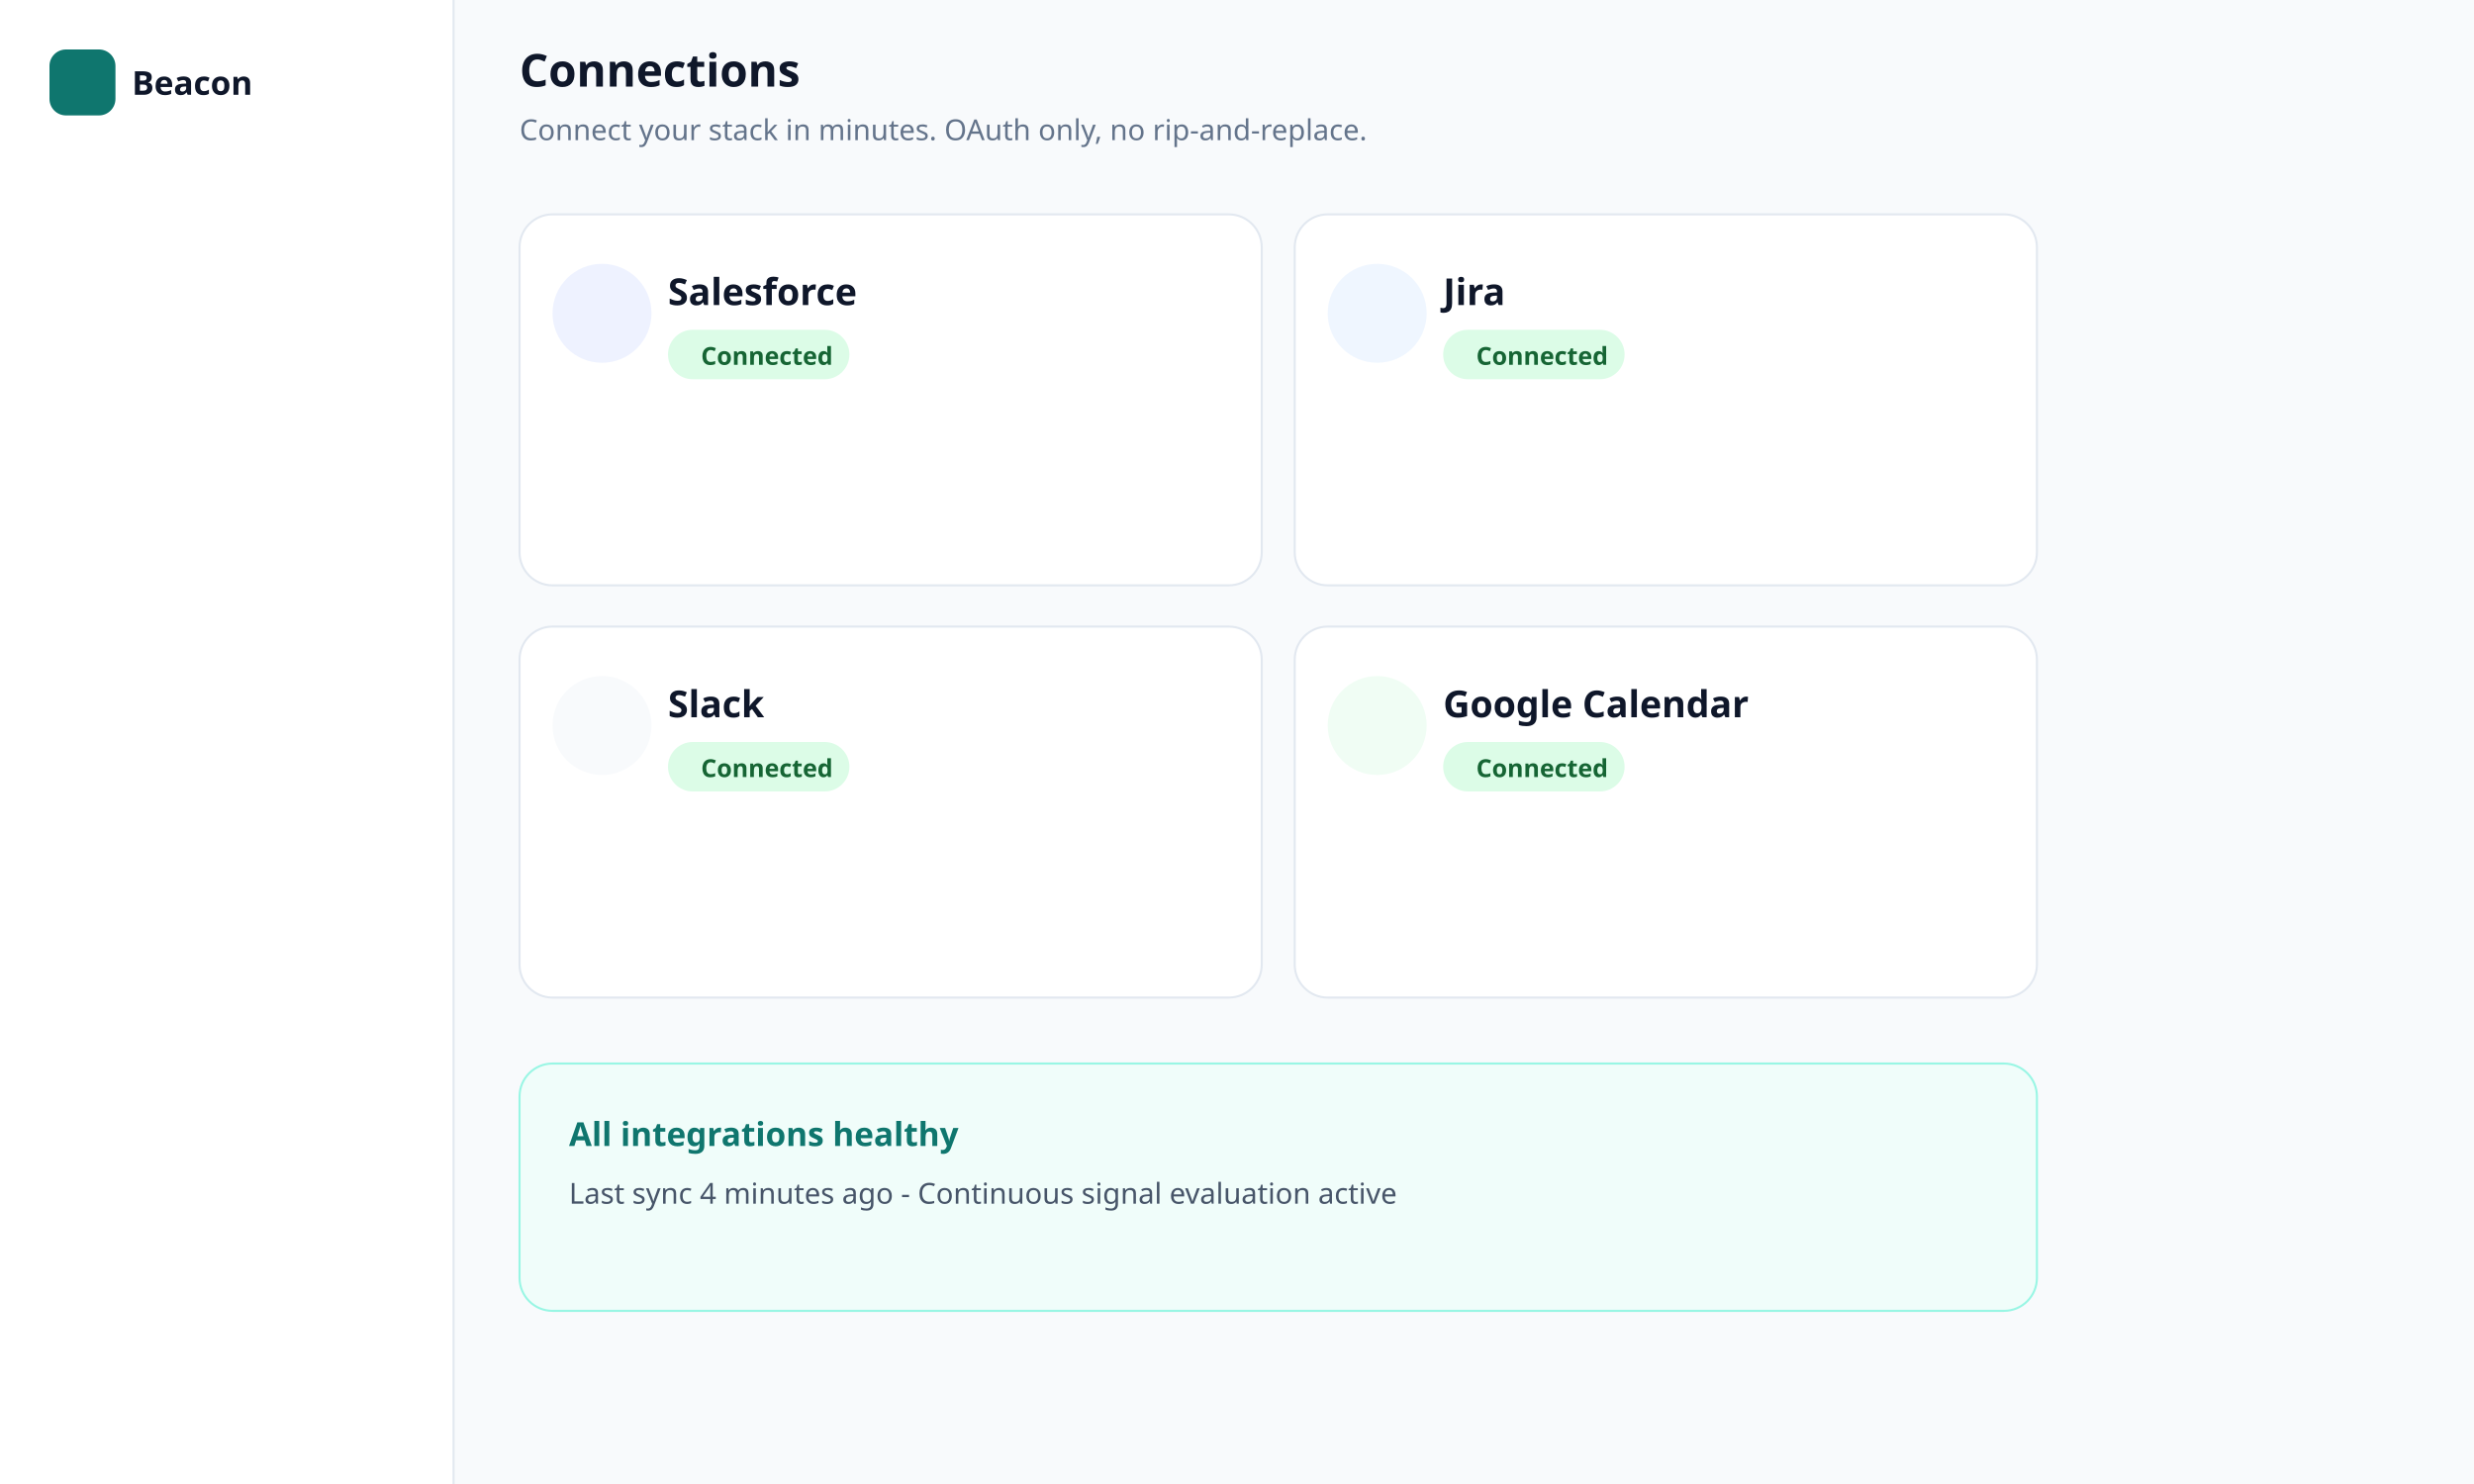
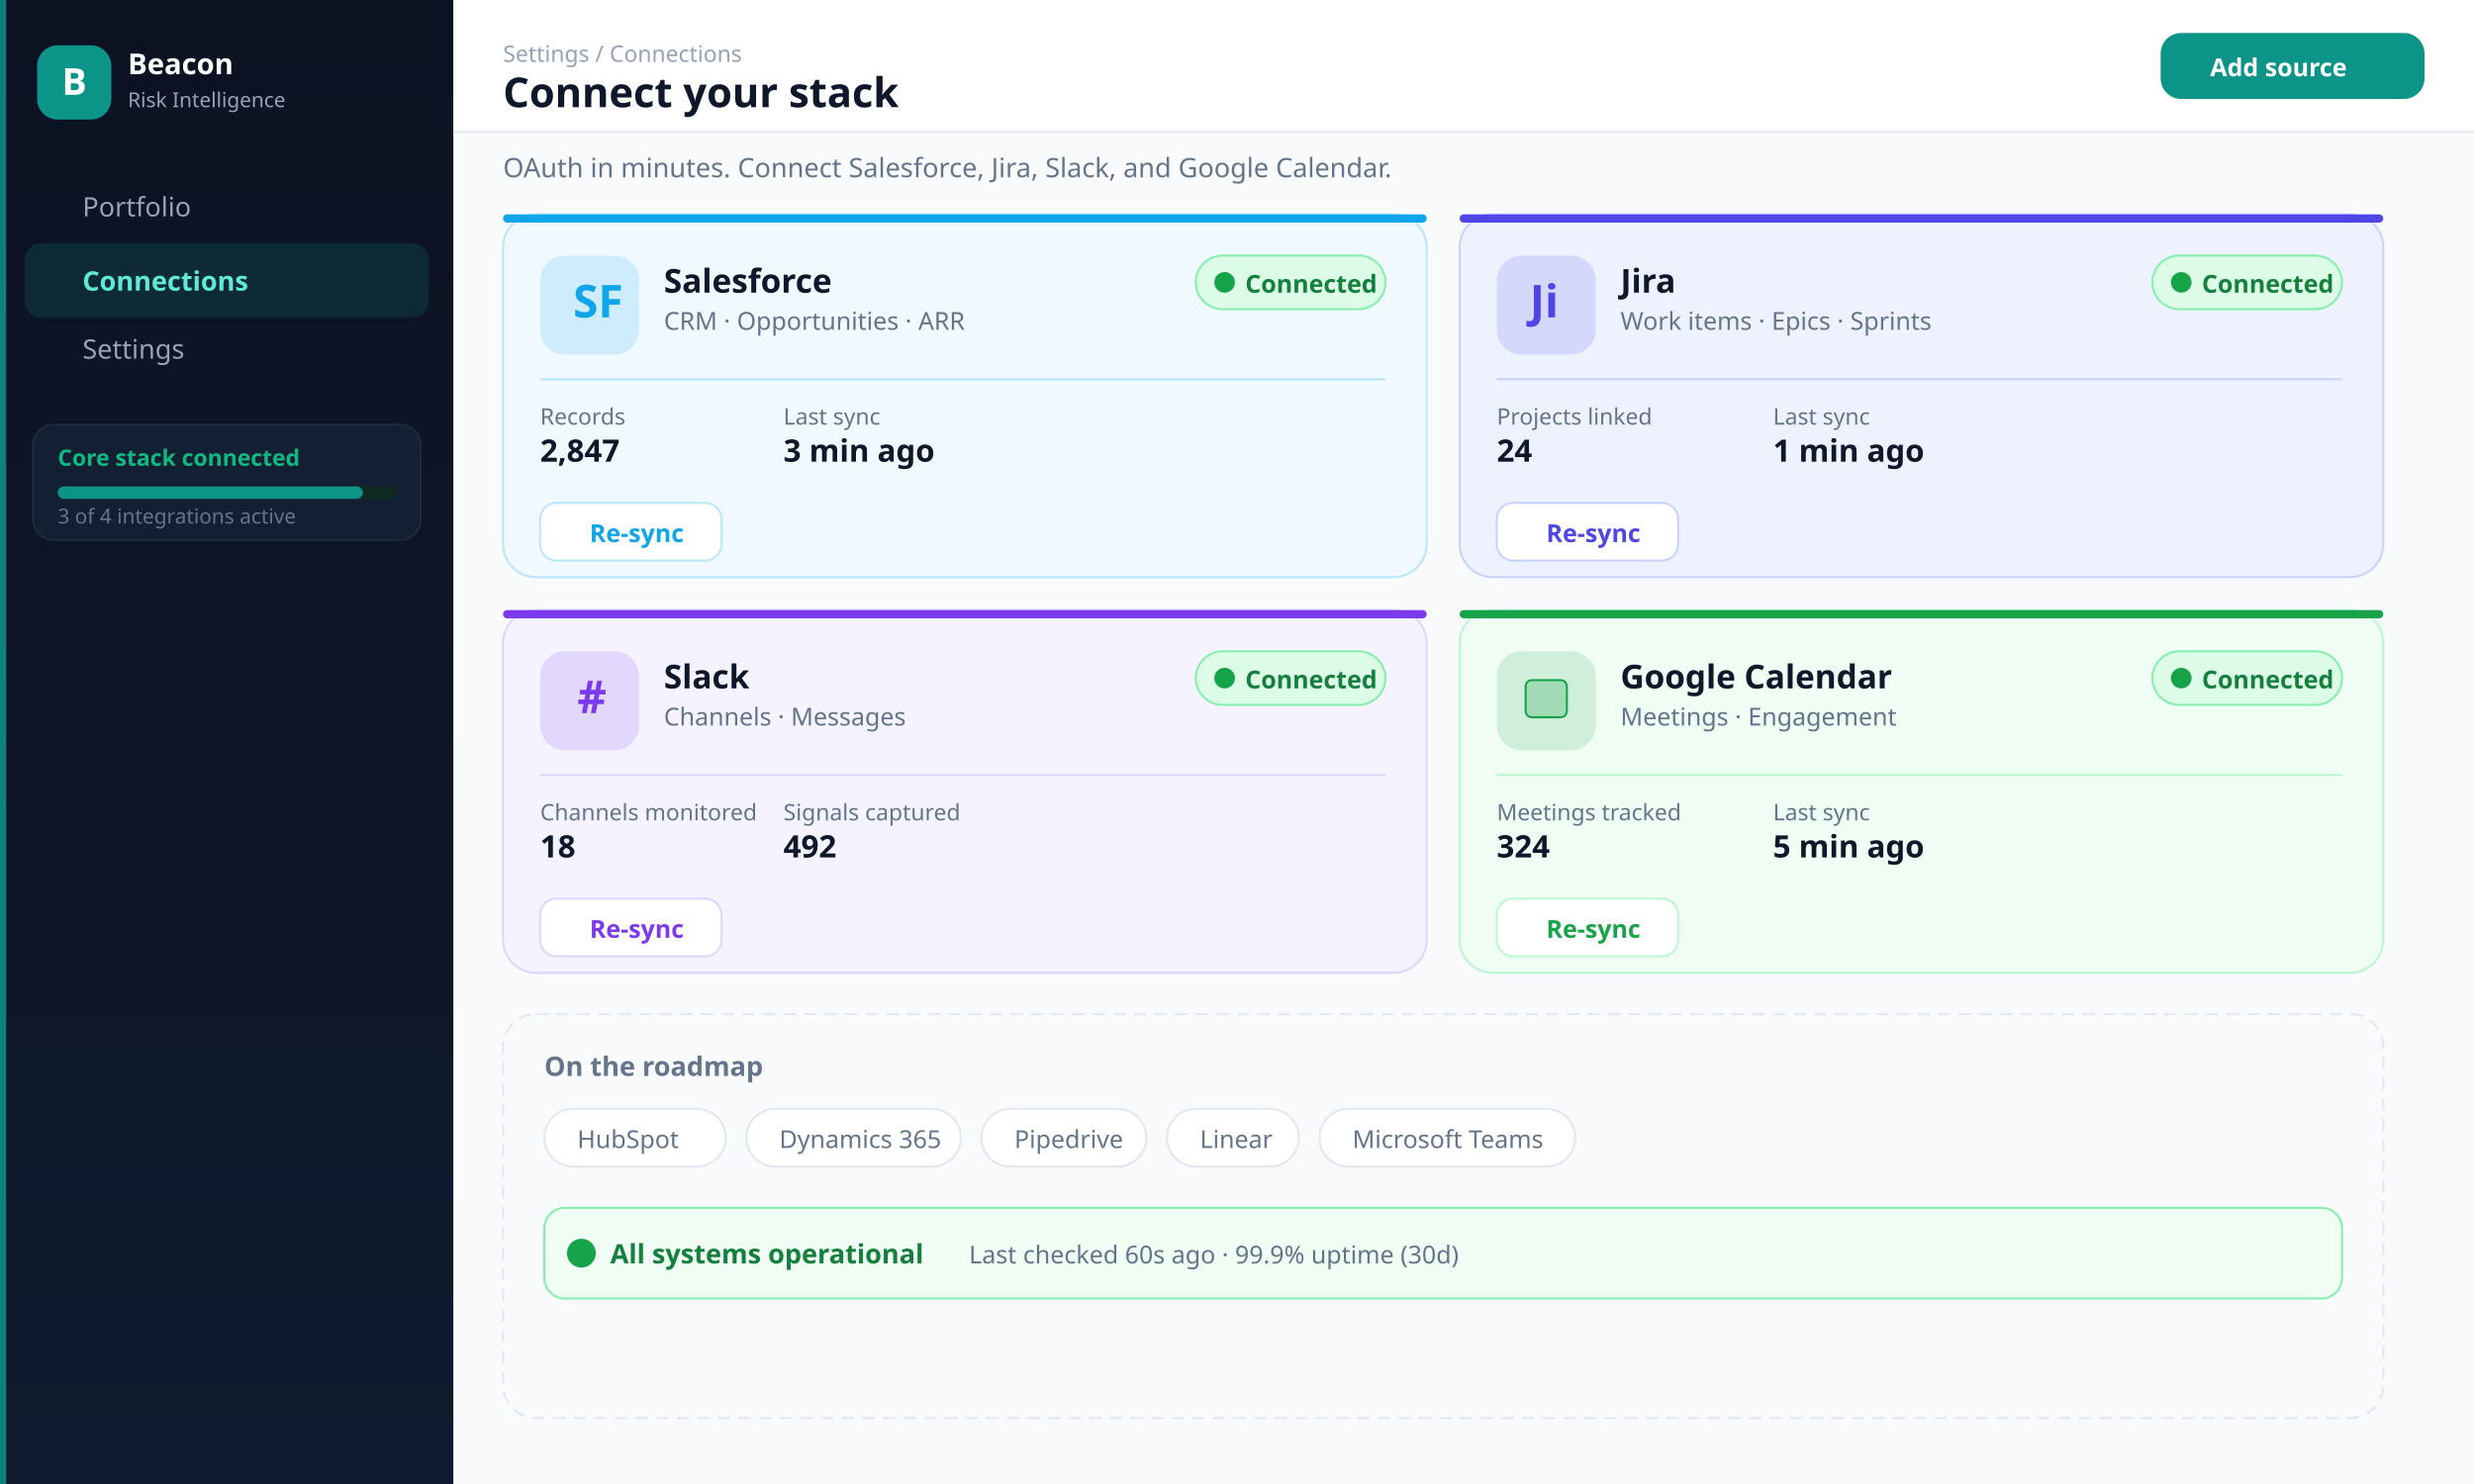
- <svg xmlns="http://www.w3.org/2000/svg" viewBox="0 0 1200 720" fill="none" role="img" aria-label="Beacon integrations screenshot">
-   <rect width="1200" height="720" fill="#F8FAFC" />
-   <rect width="220" height="720" fill="#FFFFFF" />
-   <line x1="220" y1="0" x2="220" y2="720" stroke="#E2E8F0" />
-   <rect x="24" y="24" width="32" height="32" rx="8" fill="#0F766E" />
-   <text x="64" y="46" fill="#0F172A" font-family="system-ui,sans-serif" font-size="16" font-weight="600">Beacon</text>
-   <text x="252" y="42" fill="#0F172A" font-family="system-ui,sans-serif" font-size="22" font-weight="600">Connections</text>
-   <text x="252" y="68" fill="#64748B" font-family="system-ui,sans-serif" font-size="14">Connect your stack in minutes. OAuth only, no rip-and-replace.</text>
-   <rect x="252" y="104" width="360" height="180" rx="16" fill="#FFFFFF" stroke="#E2E8F0" />
-   <rect x="628" y="104" width="360" height="180" rx="16" fill="#FFFFFF" stroke="#E2E8F0" />
-   <rect x="252" y="304" width="360" height="180" rx="16" fill="#FFFFFF" stroke="#E2E8F0" />
-   <rect x="628" y="304" width="360" height="180" rx="16" fill="#FFFFFF" stroke="#E2E8F0" />
-   <circle cx="292" cy="152" r="24" fill="#EEF2FF" />
-   <text x="324" y="148" fill="#0F172A" font-family="system-ui,sans-serif" font-size="18" font-weight="600">Salesforce</text>
-   <rect x="324" y="160" width="88" height="24" rx="12" fill="#DCFCE7" />
-   <text x="340" y="177" fill="#166534" font-family="system-ui,sans-serif" font-size="12" font-weight="600">Connected</text>
-   <circle cx="668" cy="152" r="24" fill="#EFF6FF" />
-   <text x="700" y="148" fill="#0F172A" font-family="system-ui,sans-serif" font-size="18" font-weight="600">Jira</text>
-   <rect x="700" y="160" width="88" height="24" rx="12" fill="#DCFCE7" />
-   <text x="716" y="177" fill="#166534" font-family="system-ui,sans-serif" font-size="12" font-weight="600">Connected</text>
-   <circle cx="292" cy="352" r="24" fill="#F8FAFC" />
-   <text x="324" y="348" fill="#0F172A" font-family="system-ui,sans-serif" font-size="18" font-weight="600">Slack</text>
-   <rect x="324" y="360" width="88" height="24" rx="12" fill="#DCFCE7" />
-   <text x="340" y="377" fill="#166534" font-family="system-ui,sans-serif" font-size="12" font-weight="600">Connected</text>
-   <circle cx="668" cy="352" r="24" fill="#F0FDF4" />
-   <text x="700" y="348" fill="#0F172A" font-family="system-ui,sans-serif" font-size="18" font-weight="600">Google Calendar</text>
-   <rect x="700" y="360" width="88" height="24" rx="12" fill="#DCFCE7" />
-   <text x="716" y="377" fill="#166534" font-family="system-ui,sans-serif" font-size="12" font-weight="600">Connected</text>
-   <rect x="252" y="516" width="736" height="120" rx="16" fill="#F0FDFA" stroke="#99F6E4" />
-   <text x="276" y="556" fill="#0F766E" font-family="system-ui,sans-serif" font-size="16" font-weight="600">All integrations healthy</text>
-   <text x="276" y="584" fill="#475569" font-family="system-ui,sans-serif" font-size="14">Last sync 4 minutes ago - Continuous signal evaluation active</text>
+ <svg xmlns="http://www.w3.org/2000/svg" width="1200" height="720" viewBox="0 0 1200 720" fill="none" preserveAspectRatio="xMidYMid meet" role="img" aria-label="Beacon integrations connections screenshot">
+   <defs>
+     <linearGradient id="int-sidebar" x1="0" y1="0" x2="0" y2="1">
+       <stop offset="0%" stop-color="#0c1222" />
+       <stop offset="100%" stop-color="#0f1a2e" />
+     </linearGradient>
+     <clipPath id="int-viewport">
+       <rect width="1200" height="720" />
+     </clipPath>
+   </defs>
+   <g clip-path="url(#int-viewport)">
+     <rect width="1200" height="720" fill="#f0f4f8" />
+     <rect width="220" height="720" fill="url(#int-sidebar)" />
+     <rect x="0" y="0" width="3" height="720" fill="#0d9488" opacity="0.85" />
+     <rect x="18" y="22" width="36" height="36" rx="10" fill="#0d9488" />
+     <text x="30" y="46" fill="#fff" font-family="system-ui,sans-serif" font-size="18" font-weight="700">B</text>
+     <text x="62" y="36" fill="#fff" font-family="system-ui,sans-serif" font-size="14" font-weight="700">Beacon</text>
+     <text x="62" y="52" fill="#94a3b8" font-family="system-ui,sans-serif" font-size="10">Risk Intelligence</text>
+     <text x="40" y="105" fill="#94a3b8" font-family="system-ui,sans-serif" font-size="13">Portfolio</text>
+     <rect x="12" y="118" width="196" height="36" rx="8" fill="#0d9488" fill-opacity="0.18" />
+     <text x="40" y="141" fill="#5eead4" font-family="system-ui,sans-serif" font-size="13" font-weight="600">Connections</text>
+     <text x="40" y="174" fill="#94a3b8" font-family="system-ui,sans-serif" font-size="13">Settings</text>
+     <rect x="16" y="206" width="188" height="56" rx="10" fill="#132033" stroke="#1e293b" />
+     <text x="28" y="226" fill="#10b981" font-family="system-ui,sans-serif" font-size="11" font-weight="600">Core stack connected</text>
+     <rect x="28" y="236" width="164" height="6" rx="3" fill="#0f2a20" />
+     <rect x="28" y="236" width="148" height="6" rx="3" fill="#0d9488" />
+     <text x="28" y="254" fill="#64748b" font-family="system-ui,sans-serif" font-size="10">3 of 4 integrations active</text>
+     <rect x="220" y="0" width="980" height="720" fill="#f8fafc" />
+     <rect x="220" y="0" width="980" height="64" fill="#fff" />
+     <line x1="220" y1="64" x2="1200" y2="64" stroke="#e2e8f0" />
+     <text x="244" y="30" fill="#94a3b8" font-family="system-ui,sans-serif" font-size="11">Settings / Connections</text>
+     <text x="244" y="52" fill="#0f172a" font-family="system-ui,sans-serif" font-size="20" font-weight="700">Connect your stack</text>
+     <rect x="1048" y="16" width="128" height="32" rx="10" fill="#0d9488" />
+     <text x="1072" y="37" fill="#fff" font-family="system-ui,sans-serif" font-size="12" font-weight="600">Add source</text>
+     <text x="244" y="86" fill="#64748b" font-family="system-ui,sans-serif" font-size="13">OAuth in minutes. Connect Salesforce, Jira, Slack, and Google Calendar.</text>
+     <g>
+       <rect x="244" y="104" width="448" height="176" rx="16" fill="#f0f9ff" stroke="#bae6fd" />
+       <rect x="244" y="104" width="448" height="4" rx="2" fill="#0ea5e9" />
+       <rect x="262" y="124" width="48" height="48" rx="12" fill="#0ea5e9" fill-opacity="0.15" />
+       <text x="278" y="154" fill="#0ea5e9" font-family="system-ui,sans-serif" font-size="22" font-weight="700">SF</text>
+       <text x="322" y="142" fill="#0f172a" font-family="system-ui,sans-serif" font-size="16" font-weight="700">Salesforce</text>
+       <text x="322" y="160" fill="#64748b" font-family="system-ui,sans-serif" font-size="12">CRM · Opportunities · ARR</text>
+       <rect x="580" y="124" width="92" height="26" rx="13" fill="#dcfce7" stroke="#86efac" />
+       <circle cx="594" cy="137" r="5" fill="#16a34a" />
+       <text x="604" y="142" fill="#15803d" font-family="system-ui,sans-serif" font-size="12" font-weight="700">Connected</text>
+       <line x1="262" y1="184" x2="672" y2="184" stroke="#bae6fd" />
+       <text x="262" y="206" fill="#64748b" font-family="system-ui,sans-serif" font-size="11">Records</text>
+       <text x="262" y="224" fill="#0f172a" font-family="system-ui,sans-serif" font-size="15" font-weight="700">2,847</text>
+       <text x="380" y="206" fill="#64748b" font-family="system-ui,sans-serif" font-size="11">Last sync</text>
+       <text x="380" y="224" fill="#0f172a" font-family="system-ui,sans-serif" font-size="15" font-weight="700">3 min ago</text>
+       <rect x="262" y="244" width="88" height="28" rx="8" fill="#fff" stroke="#bae6fd" />
+       <text x="286" y="263" fill="#0ea5e9" font-family="system-ui,sans-serif" font-size="12" font-weight="600">Re-sync</text>
+     </g>
+     <g>
+       <rect x="708" y="104" width="448" height="176" rx="16" fill="#eef2ff" stroke="#c7d2fe" />
+       <rect x="708" y="104" width="448" height="4" rx="2" fill="#4f46e5" />
+       <rect x="726" y="124" width="48" height="48" rx="12" fill="#4f46e5" fill-opacity="0.15" />
+       <text x="742" y="154" fill="#4f46e5" font-family="system-ui,sans-serif" font-size="22" font-weight="700">Ji</text>
+       <text x="786" y="142" fill="#0f172a" font-family="system-ui,sans-serif" font-size="16" font-weight="700">Jira</text>
+       <text x="786" y="160" fill="#64748b" font-family="system-ui,sans-serif" font-size="12">Work items · Epics · Sprints</text>
+       <rect x="1044" y="124" width="92" height="26" rx="13" fill="#dcfce7" stroke="#86efac" />
+       <circle cx="1058" cy="137" r="5" fill="#16a34a" />
+       <text x="1068" y="142" fill="#15803d" font-family="system-ui,sans-serif" font-size="12" font-weight="700">Connected</text>
+       <line x1="726" y1="184" x2="1136" y2="184" stroke="#c7d2fe" />
+       <text x="726" y="206" fill="#64748b" font-family="system-ui,sans-serif" font-size="11">Projects linked</text>
+       <text x="726" y="224" fill="#0f172a" font-family="system-ui,sans-serif" font-size="15" font-weight="700">24</text>
+       <text x="860" y="206" fill="#64748b" font-family="system-ui,sans-serif" font-size="11">Last sync</text>
+       <text x="860" y="224" fill="#0f172a" font-family="system-ui,sans-serif" font-size="15" font-weight="700">1 min ago</text>
+       <rect x="726" y="244" width="88" height="28" rx="8" fill="#fff" stroke="#c7d2fe" />
+       <text x="750" y="263" fill="#4f46e5" font-family="system-ui,sans-serif" font-size="12" font-weight="600">Re-sync</text>
+     </g>
+     <g>
+       <rect x="244" y="296" width="448" height="176" rx="16" fill="#f5f3ff" stroke="#ddd6fe" />
+       <rect x="244" y="296" width="448" height="4" rx="2" fill="#7c3aed" />
+       <rect x="262" y="316" width="48" height="48" rx="12" fill="#7c3aed" fill-opacity="0.15" />
+       <text x="280" y="346" fill="#7c3aed" font-family="system-ui,sans-serif" font-size="22" font-weight="700">#</text>
+       <text x="322" y="334" fill="#0f172a" font-family="system-ui,sans-serif" font-size="16" font-weight="700">Slack</text>
+       <text x="322" y="352" fill="#64748b" font-family="system-ui,sans-serif" font-size="12">Channels · Messages</text>
+       <rect x="580" y="316" width="92" height="26" rx="13" fill="#dcfce7" stroke="#86efac" />
+       <circle cx="594" cy="329" r="5" fill="#16a34a" />
+       <text x="604" y="334" fill="#15803d" font-family="system-ui,sans-serif" font-size="12" font-weight="700">Connected</text>
+       <line x1="262" y1="376" x2="672" y2="376" stroke="#ddd6fe" />
+       <text x="262" y="398" fill="#64748b" font-family="system-ui,sans-serif" font-size="11">Channels monitored</text>
+       <text x="262" y="416" fill="#0f172a" font-family="system-ui,sans-serif" font-size="15" font-weight="700">18</text>
+       <text x="380" y="398" fill="#64748b" font-family="system-ui,sans-serif" font-size="11">Signals captured</text>
+       <text x="380" y="416" fill="#0f172a" font-family="system-ui,sans-serif" font-size="15" font-weight="700">492</text>
+       <rect x="262" y="436" width="88" height="28" rx="8" fill="#fff" stroke="#ddd6fe" />
+       <text x="286" y="455" fill="#7c3aed" font-family="system-ui,sans-serif" font-size="12" font-weight="600">Re-sync</text>
+     </g>
+     <g>
+       <rect x="708" y="296" width="448" height="176" rx="16" fill="#f0fdf4" stroke="#bbf7d0" />
+       <rect x="708" y="296" width="448" height="4" rx="2" fill="#16a34a" />
+       <rect x="726" y="316" width="48" height="48" rx="12" fill="#16a34a" fill-opacity="0.15" />
+       <rect x="740" y="330" width="20" height="18" rx="3" fill="#16a34a" fill-opacity="0.25" stroke="#16a34a" />
+       <text x="786" y="334" fill="#0f172a" font-family="system-ui,sans-serif" font-size="16" font-weight="700">Google Calendar</text>
+       <text x="786" y="352" fill="#64748b" font-family="system-ui,sans-serif" font-size="12">Meetings · Engagement</text>
+       <rect x="1044" y="316" width="92" height="26" rx="13" fill="#dcfce7" stroke="#86efac" />
+       <circle cx="1058" cy="329" r="5" fill="#16a34a" />
+       <text x="1068" y="334" fill="#15803d" font-family="system-ui,sans-serif" font-size="12" font-weight="700">Connected</text>
+       <line x1="726" y1="376" x2="1136" y2="376" stroke="#bbf7d0" />
+       <text x="726" y="398" fill="#64748b" font-family="system-ui,sans-serif" font-size="11">Meetings tracked</text>
+       <text x="726" y="416" fill="#0f172a" font-family="system-ui,sans-serif" font-size="15" font-weight="700">324</text>
+       <text x="860" y="398" fill="#64748b" font-family="system-ui,sans-serif" font-size="11">Last sync</text>
+       <text x="860" y="416" fill="#0f172a" font-family="system-ui,sans-serif" font-size="15" font-weight="700">5 min ago</text>
+       <rect x="726" y="436" width="88" height="28" rx="8" fill="#fff" stroke="#bbf7d0" />
+       <text x="750" y="455" fill="#16a34a" font-family="system-ui,sans-serif" font-size="12" font-weight="600">Re-sync</text>
+     </g>
+     <rect x="244" y="492" width="912" height="196" rx="16" fill="#f8fafc" stroke="#e2e8f0" stroke-dasharray="6 4" />
+     <text x="264" y="522" fill="#64748b" font-family="system-ui,sans-serif" font-size="13" font-weight="700">On the roadmap</text>
+     <rect x="264" y="538" width="88" height="28" rx="14" fill="#fff" stroke="#e2e8f0" />
+     <text x="280" y="557" fill="#64748b" font-family="system-ui,sans-serif" font-size="12">HubSpot</text>
+     <rect x="362" y="538" width="104" height="28" rx="14" fill="#fff" stroke="#e2e8f0" />
+     <text x="378" y="557" fill="#64748b" font-family="system-ui,sans-serif" font-size="12">Dynamics 365</text>
+     <rect x="476" y="538" width="80" height="28" rx="14" fill="#fff" stroke="#e2e8f0" />
+     <text x="492" y="557" fill="#64748b" font-family="system-ui,sans-serif" font-size="12">Pipedrive</text>
+     <rect x="566" y="538" width="64" height="28" rx="14" fill="#fff" stroke="#e2e8f0" />
+     <text x="582" y="557" fill="#64748b" font-family="system-ui,sans-serif" font-size="12">Linear</text>
+     <rect x="640" y="538" width="124" height="28" rx="14" fill="#fff" stroke="#e2e8f0" />
+     <text x="656" y="557" fill="#64748b" font-family="system-ui,sans-serif" font-size="12">Microsoft Teams</text>
+     <rect x="264" y="586" width="872" height="44" rx="10" fill="#f0fdf4" stroke="#86efac" />
+     <circle cx="282" cy="608" r="7" fill="#16a34a" />
+     <text x="296" y="613" fill="#15803d" font-family="system-ui,sans-serif" font-size="13" font-weight="600">All systems operational</text>
+     <text x="470" y="613" fill="#64748b" font-family="system-ui,sans-serif" font-size="12">Last checked 60s ago · 99.9% uptime (30d)</text>
+   </g>
</svg>
